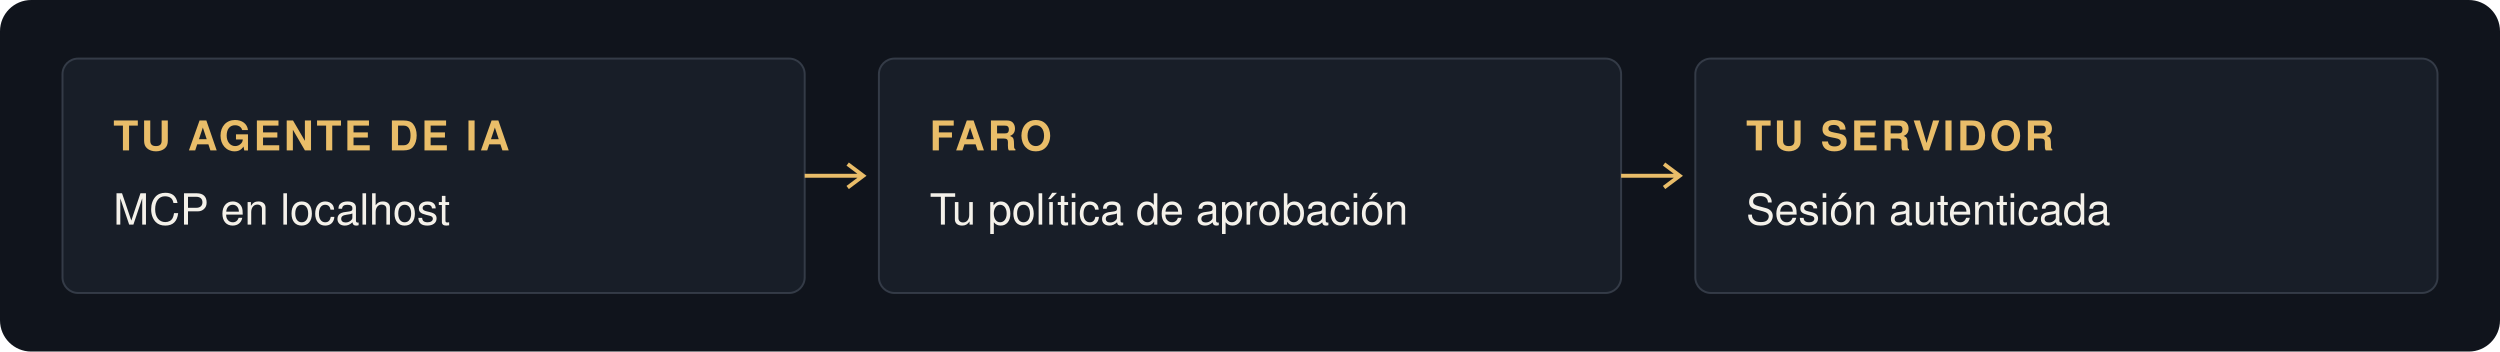
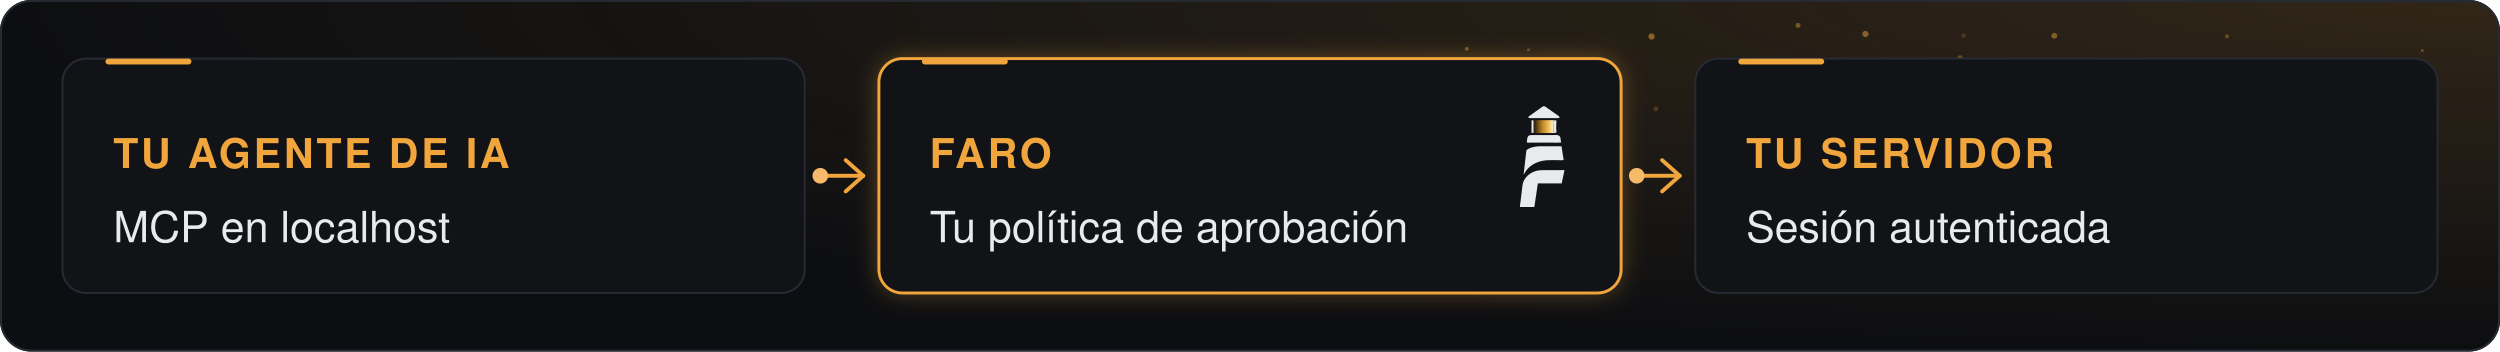
<svg xmlns="http://www.w3.org/2000/svg" width="1280" height="180" viewBox="0 0 1280 180" role="img" aria-labelledby="title">
-   <rect width="1280" height="180" rx="16" fill="#10141c" />
+   <defs>
+     <linearGradient id="glass" x1="0" x2="1">
+       <stop offset="0" stop-color="#17120a" />
+       <stop offset=".45" stop-color="#b9831f" />
+       <stop offset=".8" stop-color="#f5c463" />
+       <stop offset="1" stop-color="#fff1c9" />
+     </linearGradient>
+     <radialGradient id="glow" cx="1" cy="0" r="1">
+       <stop offset="0" stop-color="#f0a63c" stop-opacity=".16" />
+       <stop offset="1" stop-color="#f0a63c" stop-opacity="0" />
+     </radialGradient>
+     <filter id="soft" x="-20%" y="-50%" width="140%" height="200%">
+       <feGaussianBlur stdDeviation="6" />
+     </filter>
+   </defs>
+   <rect width="1280" height="180" rx="16" fill="#0d0e11" />
+   <rect width="1280" height="180" rx="16" fill="url(#glow)" />
+   <circle cx="747.6" cy="36.8" r="1.2" fill="#f0a63c" opacity="0.26" />
+   <circle cx="1086.2" cy="82.8" r="1.3" fill="#f0a63c" opacity="0.43" />
+   <circle cx="872.7" cy="96.3" r="1.3" fill="#f0a63c" opacity="0.35" />
+   <circle cx="974.0" cy="55.3" r="1.6" fill="#f0a63c" opacity="0.44" />
+   <circle cx="1136.3" cy="92.5" r="1.1" fill="#f0a63c" opacity="0.16" />
+   <circle cx="898.3" cy="89.7" r="0.6" fill="#f0a63c" opacity="0.34" />
+   <circle cx="751.0" cy="25.0" r="1.0" fill="#f0a63c" opacity="0.39" />
+   <circle cx="942.7" cy="49.7" r="1.3" fill="#f0a63c" opacity="0.53" />
+   <circle cx="1140.2" cy="18.6" r="1.0" fill="#f0a63c" opacity="0.32" />
+   <circle cx="847.8" cy="55.8" r="1.2" fill="#f0a63c" opacity="0.23" />
+   <circle cx="1223.2" cy="59.6" r="0.7" fill="#f0a63c" opacity="0.38" />
+   <circle cx="1000.7" cy="60.0" r="1.7" fill="#f0a63c" opacity="0.40" />
+   <circle cx="1243.0" cy="70.3" r="1.2" fill="#f0a63c" opacity="0.49" />
+   <circle cx="750.4" cy="83.3" r="1.0" fill="#f0a63c" opacity="0.27" />
+   <circle cx="818.1" cy="36.3" r="0.8" fill="#f0a63c" opacity="0.53" />
+   <circle cx="890.1" cy="39.7" r="1.2" fill="#f0a63c" opacity="0.39" />
+   <circle cx="1156.3" cy="78.1" r="1.2" fill="#f0a63c" opacity="0.46" />
+   <circle cx="1138.0" cy="93.2" r="1.1" fill="#f0a63c" opacity="0.31" />
+   <circle cx="1051.8" cy="18.3" r="1.5" fill="#f0a63c" opacity="0.45" />
+   <circle cx="763.5" cy="52.0" r="0.7" fill="#f0a63c" opacity="0.25" />
+   <circle cx="947.6" cy="41.9" r="1.1" fill="#f0a63c" opacity="0.17" />
+   <circle cx="964.6" cy="30.8" r="1.2" fill="#f0a63c" opacity="0.39" />
+   <circle cx="897.2" cy="64.1" r="0.7" fill="#f0a63c" opacity="0.24" />
+   <circle cx="1129.8" cy="63.3" r="1.5" fill="#f0a63c" opacity="0.46" />
+   <circle cx="920.6" cy="13.0" r="1.3" fill="#f0a63c" opacity="0.40" />
+   <circle cx="1003.6" cy="29.7" r="1.4" fill="#f0a63c" opacity="0.35" />
+   <circle cx="1171.3" cy="75.6" r="1.4" fill="#f0a63c" opacity="0.37" />
+   <circle cx="1170.9" cy="59.8" r="1.3" fill="#f0a63c" opacity="0.17" />
+   <circle cx="1126.1" cy="44.9" r="0.8" fill="#f0a63c" opacity="0.43" />
+   <circle cx="1060.3" cy="83.8" r="1.6" fill="#f0a63c" opacity="0.49" />
+   <circle cx="795.9" cy="46.3" r="1.6" fill="#f0a63c" opacity="0.23" />
+   <circle cx="1044.4" cy="59.2" r="0.7" fill="#f0a63c" opacity="0.46" />
+   <circle cx="1158.7" cy="71.4" r="1.3" fill="#f0a63c" opacity="0.23" />
+   <circle cx="988.8" cy="91.1" r="1.3" fill="#f0a63c" opacity="0.15" />
+   <circle cx="827.8" cy="89.5" r="1.5" fill="#f0a63c" opacity="0.25" />
+   <circle cx="982.9" cy="65.8" r="1.5" fill="#f0a63c" opacity="0.42" />
+   <circle cx="1005.4" cy="18.2" r="1.2" fill="#f0a63c" opacity="0.16" />
+   <circle cx="991.6" cy="75.4" r="0.8" fill="#f0a63c" opacity="0.52" />
+   <circle cx="845.6" cy="18.7" r="1.6" fill="#f0a63c" opacity="0.50" />
+   <circle cx="782.6" cy="25.5" r="0.7" fill="#f0a63c" opacity="0.37" />
+   <circle cx="1240.2" cy="25.9" r="0.7" fill="#f0a63c" opacity="0.38" />
+   <circle cx="1008.1" cy="51.6" r="1.7" fill="#f0a63c" opacity="0.46" />
+   <circle cx="955.1" cy="17.4" r="1.6" fill="#f0a63c" opacity="0.48" />
+   <circle cx="1063.7" cy="78.3" r="1.2" fill="#f0a63c" opacity="0.23" />
+   <rect x=".5" y=".5" width="1279" height="179" rx="15.5" fill="none" stroke="#262a33" />
  <g font-family="Segoe UI, Helvetica, Arial, sans-serif">
-     <rect x="32" y="30" width="380" height="120" rx="8" fill="#181e28" stroke="#343b47" />
-     <text x="58" y="77" font-size="21" fill="#e9bd69" font-weight="600" letter-spacing="1.5">TU AGENTE DE IA</text>
-     <text x="58" y="115" font-size="22" fill="#f4f1ea" font-weight="400">MCP en localhost</text>
-     <rect x="450" y="30" width="380" height="120" rx="8" fill="#181e28" stroke="#343b47" />
-     <text x="476" y="77" font-size="21" fill="#e9bd69" font-weight="600" letter-spacing="1.5">FARO</text>
-     <text x="476" y="115" font-size="22" fill="#f4f1ea" font-weight="400">Tu política de aprobación</text>
-     <rect x="868" y="30" width="380" height="120" rx="8" fill="#181e28" stroke="#343b47" />
-     <text x="894" y="77" font-size="21" fill="#e9bd69" font-weight="600" letter-spacing="1.5">TU SERVIDOR</text>
-     <text x="894" y="115" font-size="22" fill="#f4f1ea" font-weight="400">Sesión autenticada</text>
-     <path d="M412 90h30m-8-6 8 6-8 6M830 90h30m-8-6 8 6-8 6" fill="none" stroke="#e9bd69" stroke-width="2" />
+     <rect x="32" y="30" width="380" height="120" rx="12" fill="#111317" stroke="#262a33" />
+     <rect x="54" y="30" width="44" height="3" rx="1.5" fill="#f0a63c" />
+     <text x="58" y="86" font-size="21" fill="#f0a63c" font-weight="600" letter-spacing="1.5">TU AGENTE DE IA</text>
+     <text x="58" y="124" font-size="22" fill="#e8eaee" font-weight="400">MCP en localhost</text>
+     <rect x="450" y="30" width="380" height="120" rx="12" fill="#f0a63c" opacity=".35" filter="url(#soft)" />
+     <rect x="450" y="30" width="380" height="120" rx="12" fill="#111317" stroke="#f0a63c" stroke-width="1.5" />
+     <rect x="472" y="30" width="44" height="3" rx="1.5" fill="#f0a63c" />
+     <text x="476" y="86" font-size="21" fill="#f0a63c" font-weight="600" letter-spacing="1.5">FARO</text>
+     <text x="476" y="124" font-size="22" fill="#e8eaee" font-weight="400">Tu política de aprobación</text>
+     <rect x="868" y="30" width="380" height="120" rx="12" fill="#111317" stroke="#262a33" />
+     <rect x="890" y="30" width="44" height="3" rx="1.5" fill="#f0a63c" />
+     <text x="894" y="86" font-size="21" fill="#f0a63c" font-weight="600" letter-spacing="1.5">TU SERVIDOR</text>
+     <text x="894" y="124" font-size="22" fill="#e8eaee" font-weight="400">Sesión autenticada</text>
+     <g transform="translate(778 54) scale(0.0917) translate(-383 -262)">
+       <rect x="459" y="344" width="112" height="72" fill="url(#glass)" />
+       <path fill="#e8eaee" fill-rule="evenodd" d="M606.5 328.19C604.4 333 600.15 332.51 595.5 332.55C586.17 332.64 576.83 332.6 567.5 332.59C534.83 332.56 502.17 332.47 469.5 332.57C461.17 332.59 452.83 332.64 444.5 332.56C440.34 332.52 436.5 333.13 433.08 330.5C430.81 323.92 436.44 321.85 440.98 318.5C451.37 310.81 462.17 303.69 472.61 296.07C482.65 288.74 492.85 281.6 503.1 274.57C507.34 271.66 512.3 266.85 517.54 266.22C525.5 265.27 533.19 272.79 539.3 277.18C555.43 288.78 572.03 299.72 588.04 311.47C593.3 315.33 605.84 321.61 606.5 328.19ZM450 344.85C453.73 344.85 457.47 344.85 461.2 344.85C461.2 368.24 461.2 391.62 461.2 415.01C457.47 415.01 453.73 415.01 450 415.01C450 391.62 450 368.24 450 344.85ZM568.07 345.04C569.38 344.93 570.69 344.81 572 344.69C577.5 344.87 583 345.05 588.5 345.23C588.7 350.12 588.89 355.01 589.09 359.9C587.62 362.88 588.31 367.02 588.26 370.5C588.17 377.38 586.56 394.45 588.83 400C588.85 400.32 588.88 400.63 588.9 400.95C588.73 405.46 588.56 409.98 588.39 414.5C584.59 414.75 580.8 415.01 577 415.26C572.67 415.19 568.33 415.11 564 415.04C565.78 414.52 567.56 414.01 569.34 413.5C574.33 405.66 571.21 399.98 570.97 391.5C570.82 386.17 571.71 380.84 571.61 375.5C571.53 371.49 570.69 367.51 570.7 363.5C570.71 357.8 572.22 352.16 571.69 346.5C570.48 346.01 569.27 345.53 568.07 345.04ZM614.5 469.37C598.21 470.03 581.8 469.47 565.5 469.46C538.5 469.44 511.5 469.5 484.5 469.43C471.17 469.39 457.83 469.38 444.5 469.43C437.75 469.46 429.88 470.47 423.5 468.55C425.07 457.46 424.15 438.63 433.87 431.4C440.09 426.77 447.16 427.28 454.5 427.23C466.5 427.14 478.5 427.26 490.5 427.24C517.16 427.2 543.84 427.11 570.5 427.23C580.29 427.28 595.42 424.96 603.75 430.73C612.35 436.69 611.88 446.11 613.2 455.48C613.84 460.1 615.03 464.78 614.5 469.37ZM617.43 490.5C621.4 515.83 625.38 541.17 629.35 566.5C621.4 569.14 610.94 567.41 602.5 567.45C582.21 567.55 561.77 566.69 541.5 567.56C501.29 569.27 459.75 583.3 431.11 612.62C420.8 623.18 413.53 634.87 406.5 647.72C405.48 641.3 408.72 623.72 409.55 616.24C412.07 593.65 414.61 571.09 417.07 548.5C417.97 540.16 418.93 531.83 419.85 523.5C420.22 520.12 419.95 515.26 421.87 512.35C424.33 508.62 429.44 505.81 433.25 503.73C443.62 498.06 454.86 494.87 466.46 492.76C484.22 489.54 502.52 489.7 520.5 489.71C536.5 489.72 552.5 489.61 568.5 489.69C578.83 489.73 589.17 489.69 599.5 489.69C605.39 489.7 611.79 488.98 617.43 490.5ZM633.92 623.5C628.75 648.07 623.58 672.63 618.41 697.2C574.06 697.2 529.71 697.2 485.36 697.2C478.81 741.05 472.26 784.9 465.7 828.75C438.86 828.75 412.03 828.75 385.19 828.75C384.88 821.02 386.78 813.15 387.72 805.47C389.43 791.47 391.24 777.49 392.89 763.5C394.54 749.5 396.22 735.49 397.93 721.5C399.02 712.55 399.58 703.32 402.25 694.66C411.99 662.96 439.15 640.09 469.72 629.29C487.65 622.96 505.73 623.01 524.5 623.02C536.83 623.02 549.17 623.02 561.5 622.99C577.5 622.94 593.5 622.96 609.5 622.97C617.32 622.98 626.35 621.82 633.92 623.5Z" />
+     </g>
+     <path d="M420 90L442 90" stroke="#f0a63c" stroke-width="2" stroke-linecap="round" />
+     <path d="M433 82L442 90L433 98" fill="none" stroke="#f0a63c" stroke-width="2" stroke-linecap="round" stroke-linejoin="round" />
+     <circle cx="420" cy="90" r="4" fill="#f6ba6a" />
+     <path d="M838 90L860 90" stroke="#f0a63c" stroke-width="2" stroke-linecap="round" />
+     <path d="M851 82L860 90L851 98" fill="none" stroke="#f0a63c" stroke-width="2" stroke-linecap="round" stroke-linejoin="round" />
+     <circle cx="838" cy="90" r="4" fill="#f6ba6a" />
  </g>
</svg>
